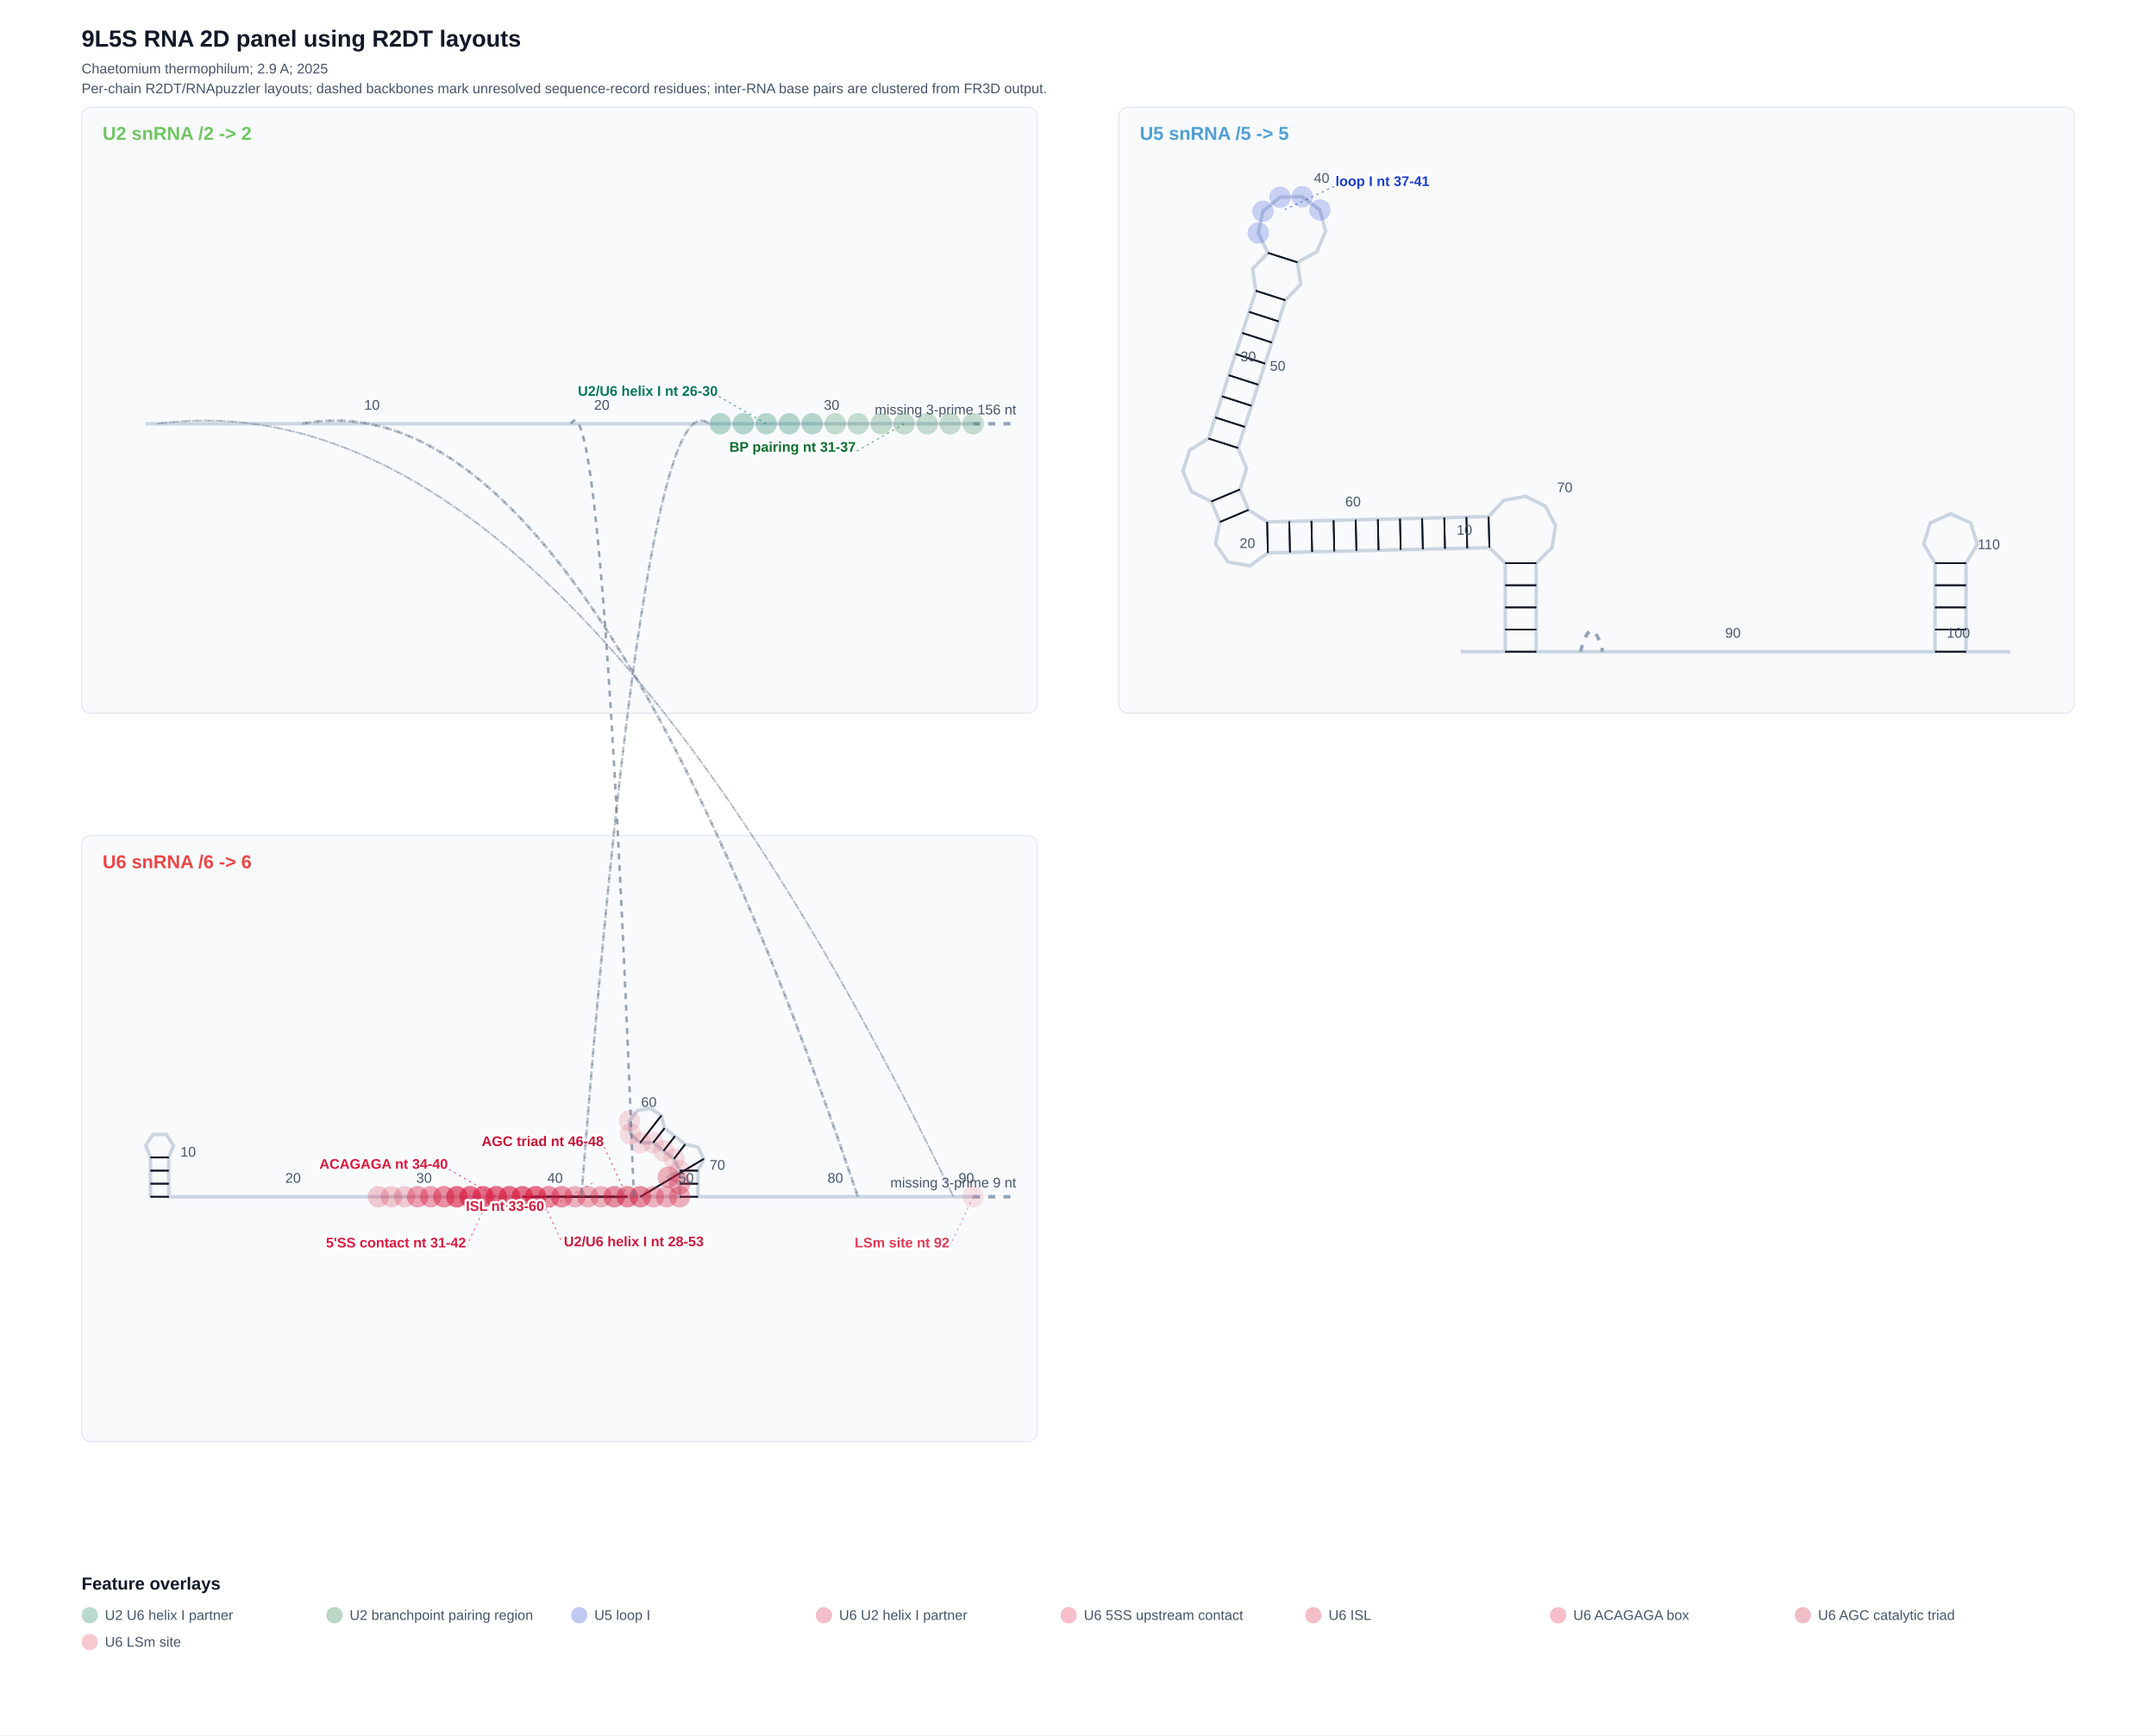
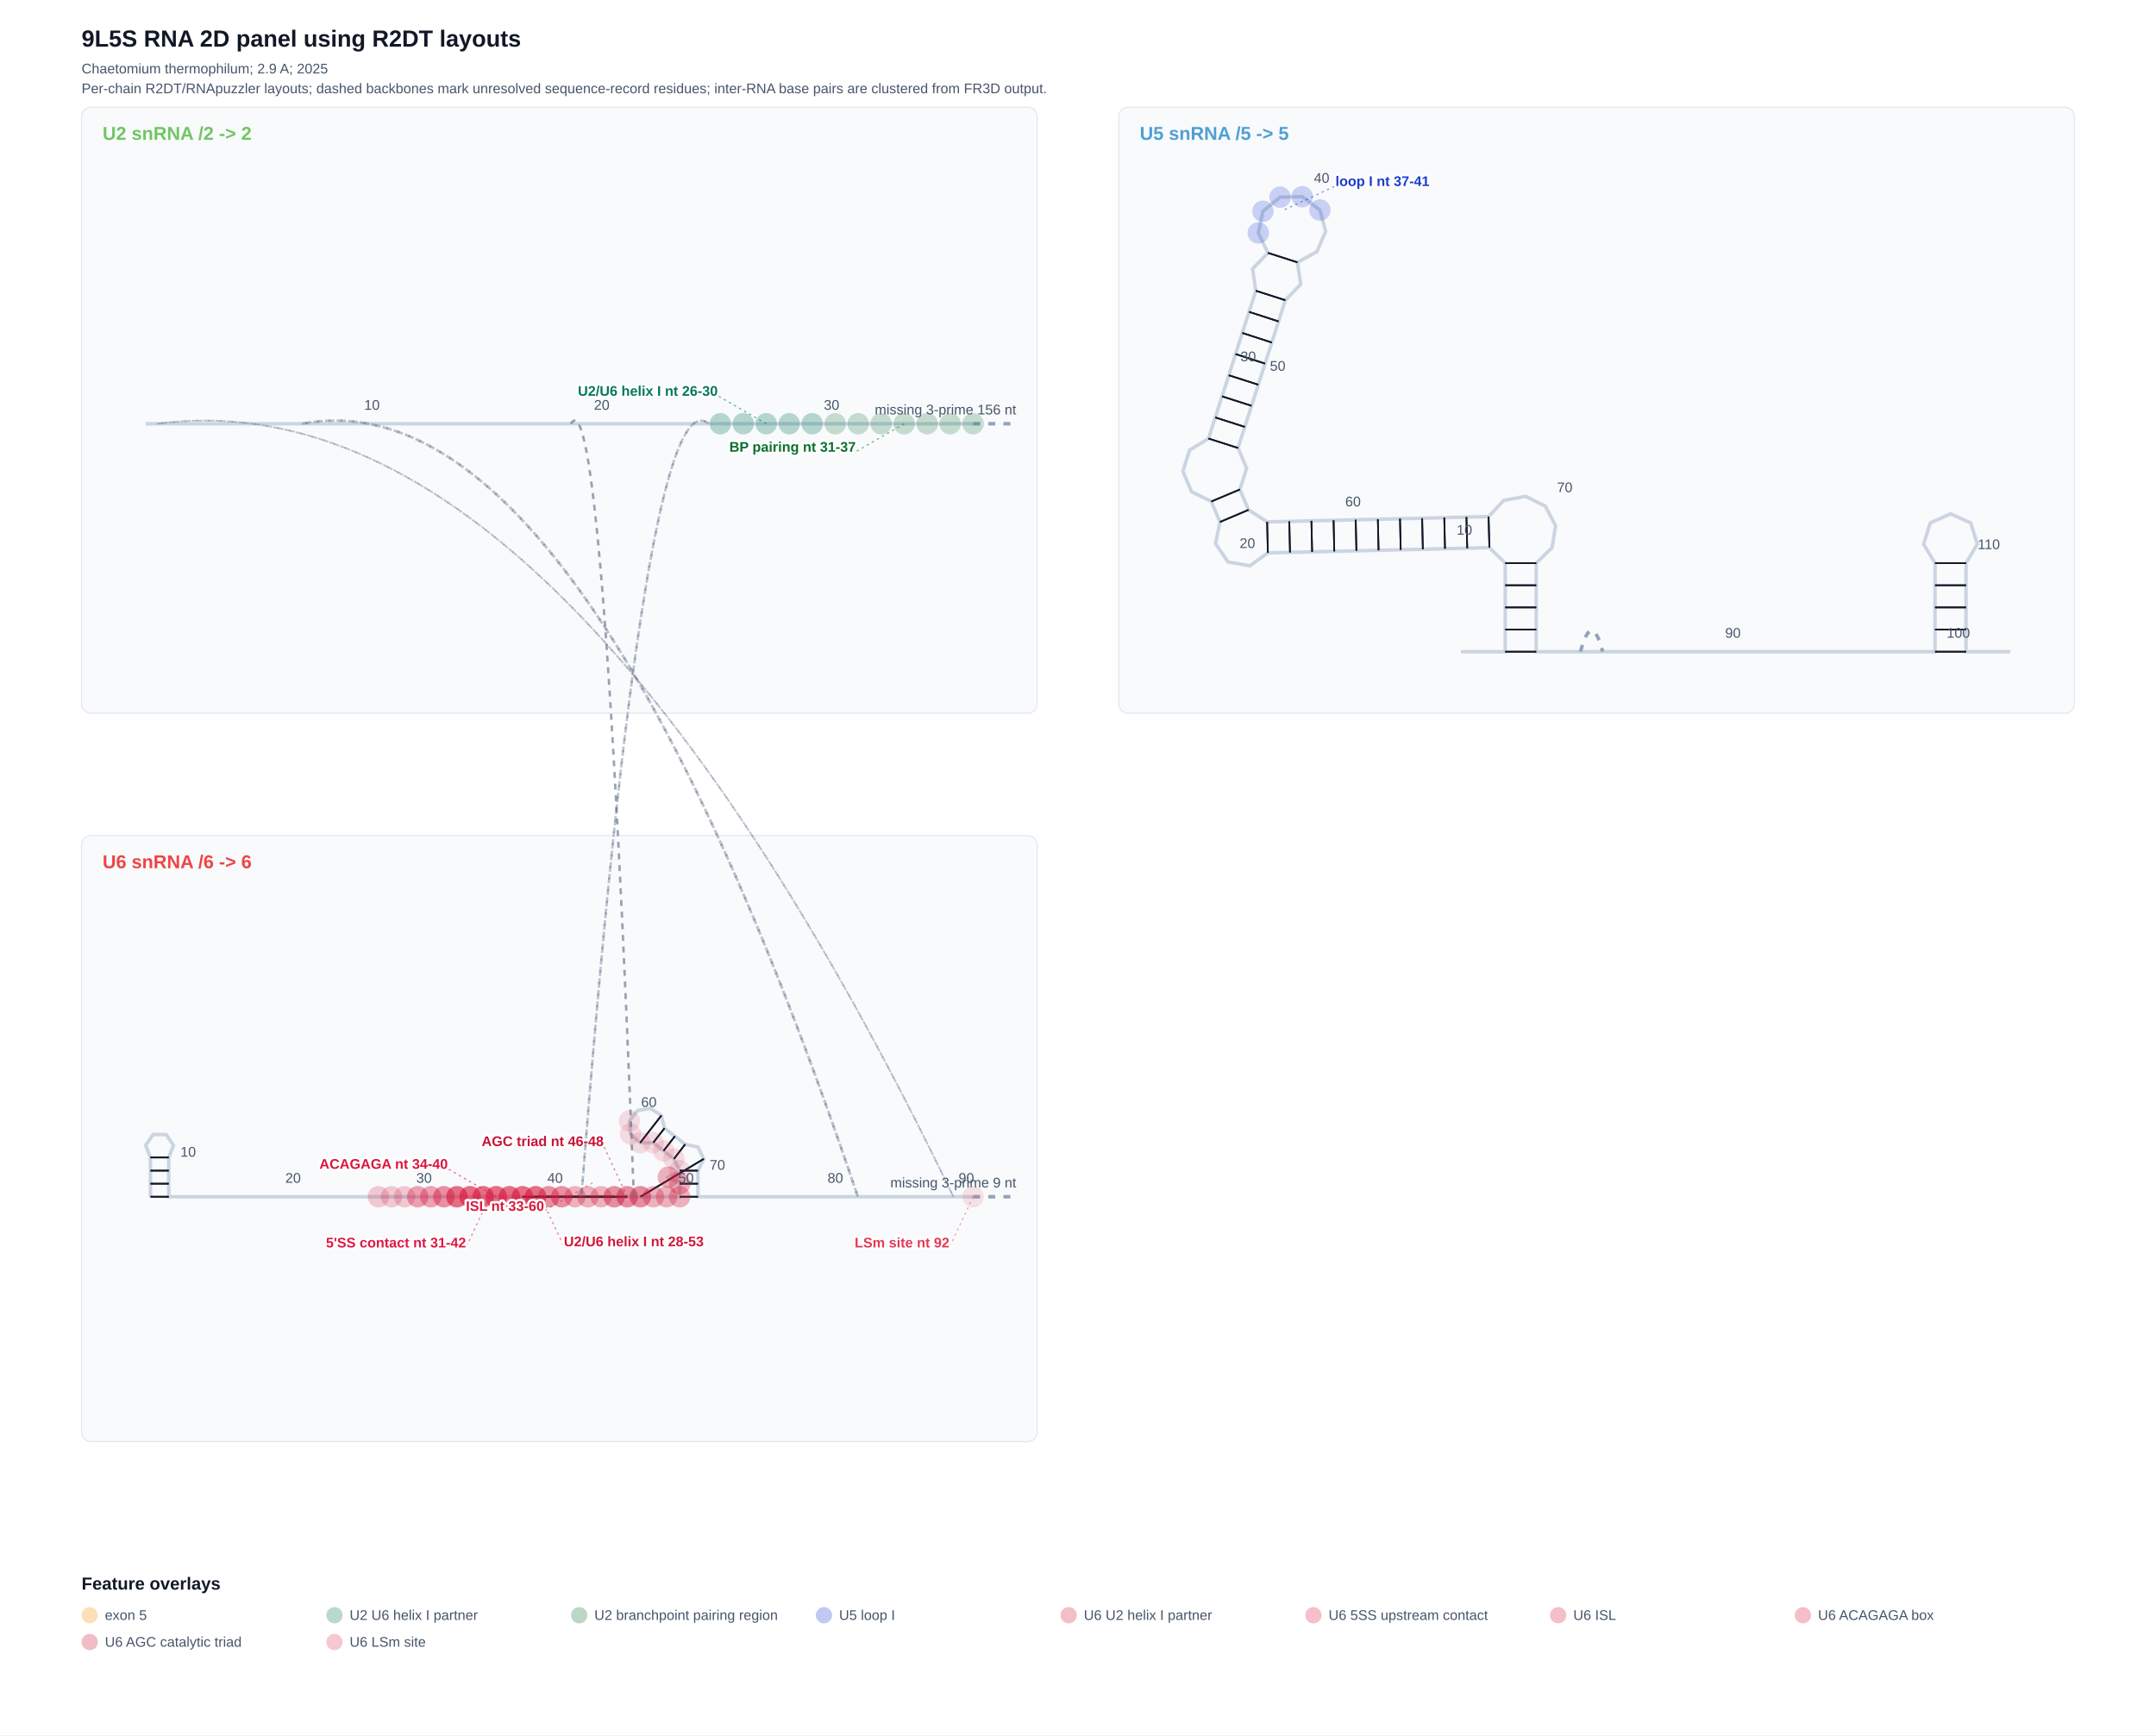
<svg xmlns="http://www.w3.org/2000/svg" width="1850" height="1489" viewBox="0 0 1850 1489">
  <style>
text{font-family:Arial,Helvetica,sans-serif} .base{font-size:12px;font-weight:700;text-anchor:middle;dominant-baseline:middle}
.label{font-size:20px;font-weight:700;fill:#111827}.small{font-size:12px;fill:#475569}.feature-label{font-size:12px;font-weight:700;paint-order:stroke;stroke:#fff;stroke-width:4px;stroke-linejoin:round}.feature-callout{stroke-width:1;stroke-dasharray:2 3;fill:none}.bp{stroke:#111827;stroke-width:1.4}.backbone{stroke:#cbd5e1;stroke-width:3;fill:none}.missing{stroke:#94a3b8;stroke-width:3;stroke-dasharray:6 7;fill:none}.inter{stroke:#64748b;stroke-dasharray:5 5;fill:none;opacity:.42}
</style>
  <rect width="100%" height="100%" fill="#ffffff" />
  <text x="70" y="40" class="label">9L5S RNA 2D panel using R2DT layouts</text>
  <text x="70" y="63" class="small">Chaetomium thermophilum; 2.9 A; 2025</text>
  <text x="70" y="80" class="small">Per-chain R2DT/RNApuzzler layouts; dashed backbones mark unresolved sequence-record residues; inter-RNA base pairs are clustered from FR3D output.</text>
  <rect x="70.0" y="92.0" width="820.0" height="520.0" rx="8" fill="#f8fafc" stroke="#e2e8f0" />
  <text x="88.0" y="120.0" class="label" style="font-size:16px;fill:#71C562">U2 snRNA /2 -&gt; 2</text>
  <polyline points="125.0,363.6 144.7,363.6 164.4,363.6 184.2,363.6 203.9,363.6 223.6,363.6 243.3,363.6 263.1,363.6 282.8,363.6 302.5,363.6 322.2,363.6 341.9,363.6 361.7,363.6 381.4,363.6 401.1,363.6 420.8,363.6 440.6,363.6 460.3,363.6 480.0,363.6 499.7,363.6 519.4,363.6 539.2,363.6 558.9,363.6 578.6,363.6 598.3,363.6 618.1,363.6 637.8,363.6 657.5,363.6 677.2,363.6 696.9,363.6 716.7,363.6 736.4,363.6 756.1,363.6 775.8,363.6 795.6,363.6 815.3,363.6 835.0,363.6" class="backbone" />
  <path d="M835.0,363.6 L872.0,363.6" class="missing" />
  <text x="872.0" y="355.6" text-anchor="end" class="small" fill="#64748b">missing 3-prime 156 nt</text>
  <circle cx="618.1" cy="363.6" r="9.2" fill="#047857" opacity="0.28" />
  <circle cx="637.8" cy="363.6" r="9.2" fill="#047857" opacity="0.28" />
  <circle cx="657.5" cy="363.6" r="9.2" fill="#047857" opacity="0.28" />
  <circle cx="677.2" cy="363.6" r="9.2" fill="#047857" opacity="0.28" />
  <circle cx="696.9" cy="363.6" r="9.2" fill="#047857" opacity="0.28" />
  <circle cx="716.7" cy="363.6" r="9.2" fill="#0b6e2d" opacity="0.22" />
  <circle cx="736.4" cy="363.6" r="9.2" fill="#0b6e2d" opacity="0.22" />
  <circle cx="756.1" cy="363.6" r="9.2" fill="#0b6e2d" opacity="0.22" />
  <circle cx="775.8" cy="363.6" r="9.2" fill="#0b6e2d" opacity="0.22" />
  <circle cx="795.6" cy="363.6" r="9.2" fill="#0b6e2d" opacity="0.22" />
  <circle cx="815.3" cy="363.6" r="9.2" fill="#0b6e2d" opacity="0.22" />
  <circle cx="835.0" cy="363.6" r="9.2" fill="#0b6e2d" opacity="0.22" />
  <text x="125.0" y="363.6" class="base" fill="#71C562" />
  <text x="144.7" y="363.6" class="base" fill="#71C562" />
  <text x="164.4" y="363.6" class="base" fill="#71C562" />
  <text x="184.2" y="363.6" class="base" fill="#71C562" />
  <text x="203.9" y="363.6" class="base" fill="#71C562" />
  <text x="223.6" y="363.6" class="base" fill="#71C562" />
  <text x="243.3" y="363.6" class="base" fill="#71C562" />
  <text x="263.1" y="363.6" class="base" fill="#71C562" />
  <text x="282.8" y="363.6" class="base" fill="#71C562" />
  <text x="302.5" y="363.6" class="base" fill="#71C562" />
  <text x="312.5" y="351.6" class="small" fill="#94a3b8">10</text>
  <text x="322.2" y="363.6" class="base" fill="#71C562" />
  <text x="341.9" y="363.6" class="base" fill="#71C562" />
  <text x="361.7" y="363.6" class="base" fill="#71C562" />
  <text x="381.4" y="363.6" class="base" fill="#71C562" />
  <text x="401.1" y="363.6" class="base" fill="#71C562" />
  <text x="420.8" y="363.6" class="base" fill="#71C562" />
  <text x="440.6" y="363.6" class="base" fill="#71C562" />
  <text x="460.3" y="363.6" class="base" fill="#71C562" />
  <text x="480.0" y="363.6" class="base" fill="#71C562" />
  <text x="499.7" y="363.6" class="base" fill="#71C562" />
  <text x="509.7" y="351.6" class="small" fill="#94a3b8">20</text>
  <text x="519.4" y="363.6" class="base" fill="#71C562" />
  <text x="539.2" y="363.6" class="base" fill="#71C562" />
  <text x="558.9" y="363.6" class="base" fill="#71C562" />
  <text x="578.6" y="363.6" class="base" fill="#71C562" />
  <text x="598.3" y="363.6" class="base" fill="#71C562" />
  <text x="618.1" y="363.6" class="base" fill="#71C562" />
  <text x="637.8" y="363.6" class="base" fill="#71C562" />
  <text x="657.5" y="363.6" class="base" fill="#71C562" />
  <text x="677.2" y="363.6" class="base" fill="#71C562" />
  <text x="696.9" y="363.6" class="base" fill="#71C562" />
  <text x="706.9" y="351.6" class="small" fill="#94a3b8">30</text>
  <text x="716.7" y="363.6" class="base" fill="#71C562" />
  <text x="736.4" y="363.6" class="base" fill="#71C562" />
  <text x="756.1" y="363.6" class="base" fill="#71C562" />
  <text x="775.8" y="363.6" class="base" fill="#71C562" />
  <text x="795.6" y="363.6" class="base" fill="#71C562" />
  <text x="815.3" y="363.6" class="base" fill="#71C562" />
  <text x="835.0" y="363.6" class="base" fill="#71C562" />
  <path d="M657.5,363.6 L615.9,339.6" class="feature-callout" stroke="#047857" opacity="0.60" />
  <text x="615.9" y="339.6" class="feature-label" text-anchor="end" fill="#047857">U2/U6 helix I nt 26-30</text>
  <path d="M775.8,363.6 L734.3,387.6" class="feature-callout" stroke="#0b6e2d" opacity="0.54" />
  <text x="734.3" y="387.6" class="feature-label" text-anchor="end" fill="#0b6e2d">BP pairing nt 31-37</text>
  <rect x="960.0" y="92.0" width="820.0" height="520.0" rx="8" fill="#f8fafc" stroke="#e2e8f0" />
  <text x="978.0" y="120.0" class="label" style="font-size:16px;fill:#4F9FD3">U5 snRNA /5 -&gt; 5</text>
  <polyline points="1253.5,559.2 1272.6,559.2 1291.6,559.2 1291.6,540.2 1291.6,521.2 1291.6,502.2 1291.6,483.2 1278.0,469.9 1259.0,470.4 1239.9,470.8 1220.9,471.3 1201.9,471.7 1182.9,472.2 1163.9,472.6 1144.9,473.1 1125.9,473.5 1106.9,474.0 1087.9,474.4 1072.5,485.5 1053.7,482.2 1043.0,466.5 1046.8,447.9 1039.4,430.3 1022.4,421.9 1015.0,404.3 1020.8,386.2 1037.0,376.3 1042.8,358.2 1048.6,340.1 1054.4,322.0 1060.2,303.8 1066.0,285.7 1071.8,267.6 1077.6,249.5 1074.8,230.7 1088.0,217.0 1079.7,199.9 1083.7,181.3 1098.4,169.2 1117.4,168.8 1132.6,180.2 1137.5,198.5 1130.0,216.0 1113.3,225.1 1116.1,243.9 1102.9,257.6 1097.1,275.8 1091.3,293.9 1085.5,312.0 1079.7,330.1 1073.9,348.2 1068.1,366.3 1062.3,384.4 1069.7,401.9 1063.9,420.0 1071.3,437.5 1087.3,447.8 1106.3,447.4 1125.3,446.9 1144.3,446.5 1163.3,446.0 1182.3,445.6 1201.3,445.1 1220.3,444.7 1239.3,444.2 1258.3,443.7 1277.3,443.3 1290.3,429.4 1309.0,425.9 1326.0,434.3 1334.8,451.1 1331.8,469.9 1318.2,483.2 1318.2,502.2 1318.2,521.2 1318.2,540.2 1318.2,559.2 1337.2,559.2 1356.2,559.2 1375.2,559.2 1394.2,559.2 1413.2,559.2 1432.2,559.2 1451.2,559.2 1470.3,559.2 1489.3,559.2 1508.3,559.2 1527.3,559.2 1546.3,559.2 1565.3,559.2 1584.3,559.2 1603.3,559.2 1622.3,559.2 1641.4,559.2 1660.4,559.2 1660.4,540.2 1660.4,521.2 1660.4,502.2 1660.4,483.2 1650.6,466.9 1656.3,448.7 1673.7,440.9 1691.0,448.7 1696.7,466.9 1687.0,483.2 1687.0,502.2 1687.0,521.2 1687.0,540.2 1687.0,559.2 1706.0,559.2 1725.0,559.2" class="backbone" />
  <path d="M1356.2,559.2 Q1365.7,523.2 1375.2,559.2" class="missing" />
  <line x1="1291.6" y1="559.2" x2="1318.2" y2="559.2" class="bp" />
  <line x1="1291.6" y1="540.2" x2="1318.2" y2="540.2" class="bp" />
  <line x1="1291.6" y1="521.2" x2="1318.2" y2="521.2" class="bp" />
  <line x1="1291.6" y1="502.2" x2="1318.2" y2="502.2" class="bp" />
  <line x1="1291.6" y1="483.2" x2="1318.2" y2="483.2" class="bp" />
  <line x1="1278.0" y1="469.9" x2="1277.3" y2="443.3" class="bp" />
  <line x1="1259.0" y1="470.4" x2="1258.3" y2="443.7" class="bp" />
  <line x1="1239.9" y1="470.8" x2="1239.3" y2="444.2" class="bp" />
  <line x1="1220.9" y1="471.3" x2="1220.3" y2="444.7" class="bp" />
  <line x1="1201.9" y1="471.7" x2="1201.3" y2="445.1" class="bp" />
  <line x1="1182.9" y1="472.2" x2="1182.3" y2="445.6" class="bp" />
  <line x1="1163.9" y1="472.6" x2="1163.3" y2="446.0" class="bp" />
  <line x1="1144.9" y1="473.1" x2="1144.3" y2="446.5" class="bp" />
  <line x1="1125.9" y1="473.5" x2="1125.3" y2="446.9" class="bp" />
  <line x1="1106.9" y1="474.0" x2="1106.3" y2="447.4" class="bp" />
  <line x1="1087.9" y1="474.4" x2="1087.3" y2="447.8" class="bp" />
  <line x1="1046.8" y1="447.9" x2="1071.3" y2="437.5" class="bp" />
  <line x1="1039.4" y1="430.3" x2="1063.9" y2="420.0" class="bp" />
  <line x1="1037.0" y1="376.3" x2="1062.3" y2="384.4" class="bp" />
  <line x1="1042.8" y1="358.2" x2="1068.1" y2="366.3" class="bp" />
  <line x1="1048.6" y1="340.1" x2="1073.9" y2="348.2" class="bp" />
  <line x1="1054.4" y1="322.0" x2="1079.7" y2="330.1" class="bp" />
  <line x1="1060.2" y1="303.8" x2="1085.5" y2="312.0" class="bp" />
  <line x1="1066.0" y1="285.7" x2="1091.3" y2="293.9" class="bp" />
  <line x1="1071.8" y1="267.6" x2="1097.1" y2="275.8" class="bp" />
  <line x1="1077.6" y1="249.5" x2="1102.9" y2="257.6" class="bp" />
  <line x1="1088.0" y1="217.0" x2="1113.3" y2="225.1" class="bp" />
  <line x1="1113.3" y1="225.1" x2="1088.0" y2="217.0" class="bp" />
  <line x1="1102.9" y1="257.6" x2="1077.6" y2="249.5" class="bp" />
  <line x1="1097.1" y1="275.8" x2="1071.8" y2="267.6" class="bp" />
  <line x1="1091.3" y1="293.9" x2="1066.0" y2="285.7" class="bp" />
  <line x1="1085.5" y1="312.0" x2="1060.2" y2="303.8" class="bp" />
  <line x1="1079.7" y1="330.1" x2="1054.4" y2="322.0" class="bp" />
  <line x1="1073.9" y1="348.2" x2="1048.6" y2="340.1" class="bp" />
  <line x1="1068.1" y1="366.3" x2="1042.8" y2="358.2" class="bp" />
  <line x1="1062.3" y1="384.4" x2="1037.0" y2="376.3" class="bp" />
  <line x1="1063.9" y1="420.0" x2="1039.4" y2="430.3" class="bp" />
  <line x1="1071.3" y1="437.5" x2="1046.8" y2="447.9" class="bp" />
  <line x1="1087.3" y1="447.8" x2="1087.9" y2="474.4" class="bp" />
  <line x1="1106.3" y1="447.4" x2="1106.9" y2="474.0" class="bp" />
  <line x1="1125.3" y1="446.9" x2="1125.9" y2="473.5" class="bp" />
  <line x1="1144.3" y1="446.5" x2="1144.9" y2="473.1" class="bp" />
  <line x1="1163.3" y1="446.0" x2="1163.9" y2="472.6" class="bp" />
  <line x1="1182.3" y1="445.6" x2="1182.9" y2="472.2" class="bp" />
  <line x1="1201.3" y1="445.1" x2="1201.9" y2="471.7" class="bp" />
  <line x1="1220.3" y1="444.7" x2="1220.9" y2="471.3" class="bp" />
  <line x1="1239.3" y1="444.2" x2="1239.9" y2="470.8" class="bp" />
  <line x1="1258.3" y1="443.7" x2="1259.0" y2="470.4" class="bp" />
  <line x1="1277.3" y1="443.3" x2="1278.0" y2="469.9" class="bp" />
  <line x1="1318.2" y1="483.2" x2="1291.6" y2="483.2" class="bp" />
  <line x1="1318.2" y1="502.2" x2="1291.6" y2="502.2" class="bp" />
  <line x1="1318.2" y1="521.2" x2="1291.6" y2="521.2" class="bp" />
  <line x1="1318.2" y1="540.2" x2="1291.6" y2="540.2" class="bp" />
  <line x1="1318.2" y1="559.2" x2="1291.6" y2="559.2" class="bp" />
  <line x1="1660.4" y1="559.2" x2="1687.0" y2="559.2" class="bp" />
  <line x1="1660.4" y1="540.2" x2="1687.0" y2="540.2" class="bp" />
  <line x1="1660.4" y1="521.2" x2="1687.0" y2="521.2" class="bp" />
  <line x1="1660.4" y1="502.2" x2="1687.0" y2="502.2" class="bp" />
  <line x1="1660.4" y1="483.2" x2="1687.0" y2="483.2" class="bp" />
  <line x1="1687.0" y1="483.2" x2="1660.4" y2="483.2" class="bp" />
  <line x1="1687.0" y1="502.2" x2="1660.4" y2="502.2" class="bp" />
  <line x1="1687.0" y1="521.2" x2="1660.4" y2="521.2" class="bp" />
  <line x1="1687.0" y1="540.2" x2="1660.4" y2="540.2" class="bp" />
  <line x1="1687.0" y1="559.2" x2="1660.4" y2="559.2" class="bp" />
  <circle cx="1079.7" cy="199.9" r="9.2" fill="#1b3cd0" opacity="0.22" />
  <circle cx="1083.7" cy="181.3" r="9.2" fill="#1b3cd0" opacity="0.22" />
  <circle cx="1098.4" cy="169.2" r="9.2" fill="#1b3cd0" opacity="0.22" />
  <circle cx="1117.4" cy="168.8" r="9.2" fill="#1b3cd0" opacity="0.22" />
  <circle cx="1132.6" cy="180.2" r="9.2" fill="#1b3cd0" opacity="0.22" />
  <text x="1253.5" y="559.2" class="base" fill="#4F9FD3" />
  <text x="1272.6" y="559.2" class="base" fill="#4F9FD3" />
  <text x="1291.6" y="559.2" class="base" fill="#4F9FD3" />
  <text x="1291.6" y="540.2" class="base" fill="#4F9FD3" />
  <text x="1291.6" y="521.2" class="base" fill="#4F9FD3" />
  <text x="1291.6" y="502.2" class="base" fill="#4F9FD3" />
  <text x="1291.6" y="483.2" class="base" fill="#4F9FD3" />
  <text x="1278.0" y="469.9" class="base" fill="#4F9FD3" />
  <text x="1259.0" y="470.4" class="base" fill="#4F9FD3" />
  <text x="1239.9" y="470.8" class="base" fill="#4F9FD3" />
  <text x="1249.9" y="458.8" class="small" fill="#94a3b8">10</text>
  <text x="1220.9" y="471.3" class="base" fill="#4F9FD3" />
  <text x="1201.9" y="471.7" class="base" fill="#4F9FD3" />
  <text x="1182.9" y="472.2" class="base" fill="#4F9FD3" />
  <text x="1163.9" y="472.6" class="base" fill="#4F9FD3" />
  <text x="1144.9" y="473.1" class="base" fill="#4F9FD3" />
  <text x="1125.9" y="473.5" class="base" fill="#4F9FD3" />
  <text x="1106.9" y="474.0" class="base" fill="#4F9FD3" />
  <text x="1087.9" y="474.4" class="base" fill="#4F9FD3" />
  <text x="1072.5" y="485.5" class="base" fill="#4F9FD3" />
  <text x="1053.7" y="482.2" class="base" fill="#4F9FD3" />
  <text x="1063.7" y="470.2" class="small" fill="#94a3b8">20</text>
  <text x="1043.0" y="466.5" class="base" fill="#4F9FD3" />
  <text x="1046.8" y="447.9" class="base" fill="#4F9FD3" />
  <text x="1039.4" y="430.3" class="base" fill="#4F9FD3" />
  <text x="1022.4" y="421.9" class="base" fill="#4F9FD3" />
  <text x="1015.0" y="404.3" class="base" fill="#4F9FD3" />
  <text x="1020.8" y="386.2" class="base" fill="#4F9FD3" />
  <text x="1037.0" y="376.3" class="base" fill="#4F9FD3" />
  <text x="1042.8" y="358.2" class="base" fill="#4F9FD3" />
  <text x="1048.6" y="340.1" class="base" fill="#4F9FD3" />
  <text x="1054.4" y="322.0" class="base" fill="#4F9FD3" />
  <text x="1064.4" y="310.0" class="small" fill="#94a3b8">30</text>
  <text x="1060.2" y="303.8" class="base" fill="#4F9FD3" />
  <text x="1066.0" y="285.7" class="base" fill="#4F9FD3" />
  <text x="1071.8" y="267.6" class="base" fill="#4F9FD3" />
  <text x="1077.6" y="249.5" class="base" fill="#4F9FD3" />
  <text x="1074.8" y="230.7" class="base" fill="#4F9FD3" />
  <text x="1088.0" y="217.0" class="base" fill="#4F9FD3" />
  <text x="1079.7" y="199.9" class="base" fill="#4F9FD3" />
  <text x="1083.7" y="181.3" class="base" fill="#4F9FD3" />
  <text x="1098.4" y="169.2" class="base" fill="#4F9FD3" />
  <text x="1117.4" y="168.8" class="base" fill="#4F9FD3" />
  <text x="1127.4" y="156.8" class="small" fill="#94a3b8">40</text>
  <text x="1132.6" y="180.2" class="base" fill="#4F9FD3" />
  <text x="1137.5" y="198.5" class="base" fill="#4F9FD3" />
  <text x="1130.0" y="216.0" class="base" fill="#4F9FD3" />
  <text x="1113.3" y="225.1" class="base" fill="#4F9FD3" />
  <text x="1116.1" y="243.9" class="base" fill="#4F9FD3" />
  <text x="1102.9" y="257.6" class="base" fill="#4F9FD3" />
  <text x="1097.1" y="275.8" class="base" fill="#4F9FD3" />
  <text x="1091.3" y="293.9" class="base" fill="#4F9FD3" />
  <text x="1085.5" y="312.0" class="base" fill="#4F9FD3" />
  <text x="1079.7" y="330.1" class="base" fill="#4F9FD3" />
  <text x="1089.7" y="318.1" class="small" fill="#94a3b8">50</text>
  <text x="1073.9" y="348.2" class="base" fill="#4F9FD3" />
  <text x="1068.1" y="366.3" class="base" fill="#4F9FD3" />
  <text x="1062.3" y="384.4" class="base" fill="#4F9FD3" />
  <text x="1069.7" y="401.9" class="base" fill="#4F9FD3" />
  <text x="1063.9" y="420.0" class="base" fill="#4F9FD3" />
  <text x="1071.3" y="437.5" class="base" fill="#4F9FD3" />
  <text x="1087.3" y="447.8" class="base" fill="#4F9FD3" />
  <text x="1106.3" y="447.4" class="base" fill="#4F9FD3" />
  <text x="1125.3" y="446.9" class="base" fill="#4F9FD3" />
  <text x="1144.3" y="446.5" class="base" fill="#4F9FD3" />
  <text x="1154.3" y="434.5" class="small" fill="#94a3b8">60</text>
  <text x="1163.3" y="446.0" class="base" fill="#4F9FD3" />
  <text x="1182.3" y="445.6" class="base" fill="#4F9FD3" />
  <text x="1201.3" y="445.1" class="base" fill="#4F9FD3" />
  <text x="1220.3" y="444.7" class="base" fill="#4F9FD3" />
  <text x="1239.3" y="444.2" class="base" fill="#4F9FD3" />
  <text x="1258.3" y="443.7" class="base" fill="#4F9FD3" />
  <text x="1277.3" y="443.3" class="base" fill="#4F9FD3" />
  <text x="1290.3" y="429.4" class="base" fill="#4F9FD3" />
  <text x="1309.0" y="425.9" class="base" fill="#4F9FD3" />
  <text x="1326.0" y="434.3" class="base" fill="#4F9FD3" />
  <text x="1336.0" y="422.3" class="small" fill="#94a3b8">70</text>
  <text x="1334.8" y="451.1" class="base" fill="#4F9FD3" />
  <text x="1331.8" y="469.9" class="base" fill="#4F9FD3" />
  <text x="1318.2" y="483.2" class="base" fill="#4F9FD3" />
  <text x="1318.2" y="502.2" class="base" fill="#4F9FD3" />
  <text x="1318.2" y="521.2" class="base" fill="#4F9FD3" />
  <text x="1318.2" y="540.2" class="base" fill="#4F9FD3" />
  <text x="1318.2" y="559.2" class="base" fill="#4F9FD3" />
  <text x="1337.2" y="559.2" class="base" fill="#4F9FD3" />
  <text x="1356.2" y="559.2" class="base" fill="#4F9FD3" />
  <text x="1375.2" y="559.2" class="base" fill="#4F9FD3" />
  <text x="1394.2" y="559.2" class="base" fill="#4F9FD3" />
  <text x="1413.2" y="559.2" class="base" fill="#4F9FD3" />
  <text x="1432.2" y="559.2" class="base" fill="#4F9FD3" />
  <text x="1451.2" y="559.2" class="base" fill="#4F9FD3" />
  <text x="1470.3" y="559.2" class="base" fill="#4F9FD3" />
  <text x="1480.3" y="547.2" class="small" fill="#94a3b8">90</text>
  <text x="1489.3" y="559.2" class="base" fill="#4F9FD3" />
  <text x="1508.3" y="559.2" class="base" fill="#4F9FD3" />
  <text x="1527.3" y="559.2" class="base" fill="#4F9FD3" />
  <text x="1546.3" y="559.2" class="base" fill="#4F9FD3" />
  <text x="1565.3" y="559.2" class="base" fill="#4F9FD3" />
  <text x="1584.3" y="559.2" class="base" fill="#4F9FD3" />
  <text x="1603.3" y="559.2" class="base" fill="#4F9FD3" />
  <text x="1622.3" y="559.2" class="base" fill="#4F9FD3" />
  <text x="1641.4" y="559.2" class="base" fill="#4F9FD3" />
  <text x="1660.4" y="559.2" class="base" fill="#4F9FD3" />
  <text x="1670.4" y="547.2" class="small" fill="#94a3b8">100</text>
  <text x="1660.4" y="540.2" class="base" fill="#4F9FD3" />
  <text x="1660.4" y="521.2" class="base" fill="#4F9FD3" />
  <text x="1660.4" y="502.2" class="base" fill="#4F9FD3" />
  <text x="1660.4" y="483.2" class="base" fill="#4F9FD3" />
  <text x="1650.6" y="466.9" class="base" fill="#4F9FD3" />
  <text x="1656.3" y="448.7" class="base" fill="#4F9FD3" />
  <text x="1673.7" y="440.9" class="base" fill="#4F9FD3" />
  <text x="1691.0" y="448.7" class="base" fill="#4F9FD3" />
  <text x="1696.7" y="466.9" class="base" fill="#4F9FD3" />
  <text x="1687.0" y="483.2" class="base" fill="#4F9FD3" />
  <text x="1697.0" y="471.2" class="small" fill="#94a3b8">110</text>
  <text x="1687.0" y="502.2" class="base" fill="#4F9FD3" />
  <text x="1687.0" y="521.2" class="base" fill="#4F9FD3" />
  <text x="1687.0" y="540.2" class="base" fill="#4F9FD3" />
  <text x="1687.0" y="559.2" class="base" fill="#4F9FD3" />
  <text x="1706.0" y="559.2" class="base" fill="#4F9FD3" />
  <text x="1725.0" y="559.2" class="base" fill="#4F9FD3" />
  <path d="M1102.4,179.9 L1145.9,159.6" class="feature-callout" stroke="#1b3cd0" opacity="0.54" />
  <text x="1145.9" y="159.6" class="feature-label" text-anchor="start" fill="#1b3cd0">loop I nt 37-41</text>
  <rect x="70.0" y="717.0" width="820.0" height="520.0" rx="8" fill="#f8fafc" stroke="#e2e8f0" />
  <text x="88.0" y="745.0" class="label" style="font-size:16px;fill:#EF4444">U6 snRNA /6 -&gt; 6</text>
  <polyline points="129.1,1026.9 129.1,1015.7 129.1,1004.5 129.1,993.2 125.0,982.8 131.3,973.5 142.6,973.5 148.9,982.8 144.8,993.2 144.8,1004.5 144.8,1015.7 144.8,1026.9 156.1,1026.9 167.3,1026.9 178.5,1026.9 189.8,1026.9 201.0,1026.9 212.3,1026.9 223.5,1026.9 234.8,1026.9 246.0,1026.9 257.2,1026.9 268.5,1026.9 279.7,1026.9 291.0,1026.9 302.2,1026.9 313.4,1026.9 324.7,1026.9 335.9,1026.9 347.2,1026.9 358.4,1026.9 369.6,1026.9 380.9,1026.9 392.1,1026.9 403.4,1026.9 414.6,1026.9 425.8,1026.9 437.1,1026.9 448.3,1026.9 459.6,1026.9 470.8,1026.9 482.0,1026.9 493.3,1026.9 504.5,1026.9 515.8,1026.9 527.0,1026.9 538.2,1026.9 549.5,1026.9 560.7,1026.9 572.0,1026.9 583.2,1026.9 583.2,1015.7 573.5,1010.1 583.2,1004.5 578.3,994.4 569.4,987.5 560.5,980.5 549.3,980.6 541.0,973.0 540.1,961.8 547.0,952.9 558.1,951.1 567.5,957.2 570.2,968.1 579.1,975.0 587.9,981.9 598.9,984.3 603.9,994.4 598.9,1004.5 598.9,1015.7 598.9,1026.9 610.2,1026.9 621.4,1026.9 632.7,1026.9 643.9,1026.9 655.2,1026.9 666.4,1026.9 677.6,1026.9 688.9,1026.9 700.1,1026.9 711.4,1026.9 722.6,1026.9 733.8,1026.9 745.1,1026.9 756.3,1026.9 767.6,1026.9 778.8,1026.9 790.0,1026.9 801.3,1026.9 812.5,1026.9 823.8,1026.9 835.0,1026.9" class="backbone" />
  <path d="M835.0,1026.9 L872.0,1026.9" class="missing" />
  <text x="872.0" y="1018.9" text-anchor="end" class="small" fill="#64748b">missing 3-prime 9 nt</text>
  <line x1="129.1" y1="1026.9" x2="144.8" y2="1026.9" class="bp" />
  <line x1="129.1" y1="1015.7" x2="144.8" y2="1015.7" class="bp" />
  <line x1="129.1" y1="1004.5" x2="144.8" y2="1004.5" class="bp" />
  <line x1="129.1" y1="993.2" x2="144.8" y2="993.2" class="bp" />
  <line x1="144.8" y1="993.2" x2="129.1" y2="993.2" class="bp" />
  <line x1="144.8" y1="1004.5" x2="129.1" y2="1004.5" class="bp" />
  <line x1="144.8" y1="1015.7" x2="129.1" y2="1015.7" class="bp" />
  <line x1="144.8" y1="1026.9" x2="129.1" y2="1026.9" class="bp" />
  <line x1="448.3" y1="1026.9" x2="538.2" y2="1026.9" class="bp" />
  <line x1="459.6" y1="1026.9" x2="527.0" y2="1026.9" class="bp" />
  <line x1="527.0" y1="1026.9" x2="459.6" y2="1026.9" class="bp" />
  <line x1="538.2" y1="1026.9" x2="448.3" y2="1026.9" class="bp" />
  <line x1="549.5" y1="1026.9" x2="603.9" y2="994.4" class="bp" />
  <line x1="583.2" y1="1026.9" x2="598.9" y2="1026.9" class="bp" />
  <line x1="583.2" y1="1015.7" x2="598.9" y2="1015.7" class="bp" />
  <line x1="583.2" y1="1004.5" x2="598.9" y2="1004.5" class="bp" />
  <line x1="578.3" y1="994.4" x2="587.9" y2="981.9" class="bp" />
  <line x1="569.4" y1="987.5" x2="579.1" y2="975.0" class="bp" />
  <line x1="560.5" y1="980.5" x2="570.2" y2="968.1" class="bp" />
  <line x1="549.3" y1="980.6" x2="567.5" y2="957.2" class="bp" />
  <line x1="567.5" y1="957.2" x2="549.3" y2="980.6" class="bp" />
  <line x1="570.2" y1="968.1" x2="560.5" y2="980.5" class="bp" />
  <line x1="579.1" y1="975.0" x2="569.4" y2="987.5" class="bp" />
  <line x1="587.9" y1="981.9" x2="578.3" y2="994.4" class="bp" />
  <line x1="603.9" y1="994.4" x2="549.5" y2="1026.9" class="bp" />
  <line x1="598.9" y1="1004.5" x2="583.2" y2="1004.5" class="bp" />
  <line x1="598.9" y1="1015.7" x2="583.2" y2="1015.7" class="bp" />
  <line x1="598.9" y1="1026.9" x2="583.2" y2="1026.9" class="bp" />
  <circle cx="324.7" cy="1026.9" r="9.2" fill="#d0183c" opacity="0.22" />
  <circle cx="335.9" cy="1026.9" r="9.2" fill="#d0183c" opacity="0.22" />
  <circle cx="347.2" cy="1026.9" r="9.2" fill="#d0183c" opacity="0.22" />
  <circle cx="358.4" cy="1026.9" r="9.2" fill="#d0183c" opacity="0.22" />
  <circle cx="369.6" cy="1026.9" r="9.2" fill="#d0183c" opacity="0.22" />
  <circle cx="380.9" cy="1026.9" r="9.2" fill="#d0183c" opacity="0.22" />
  <circle cx="392.1" cy="1026.9" r="9.2" fill="#d0183c" opacity="0.22" />
  <circle cx="403.4" cy="1026.9" r="9.2" fill="#d0183c" opacity="0.22" />
  <circle cx="414.6" cy="1026.9" r="9.2" fill="#d0183c" opacity="0.22" />
  <circle cx="425.8" cy="1026.9" r="9.2" fill="#d0183c" opacity="0.22" />
  <circle cx="437.1" cy="1026.9" r="9.2" fill="#d0183c" opacity="0.22" />
  <circle cx="448.3" cy="1026.9" r="9.2" fill="#d0183c" opacity="0.22" />
  <circle cx="459.6" cy="1026.9" r="9.2" fill="#d0183c" opacity="0.22" />
  <circle cx="470.8" cy="1026.9" r="9.2" fill="#d0183c" opacity="0.22" />
  <circle cx="482.0" cy="1026.9" r="9.2" fill="#d0183c" opacity="0.22" />
  <circle cx="493.3" cy="1026.9" r="9.2" fill="#d0183c" opacity="0.22" />
  <circle cx="504.5" cy="1026.9" r="9.2" fill="#d0183c" opacity="0.22" />
  <circle cx="515.8" cy="1026.9" r="9.2" fill="#d0183c" opacity="0.22" />
  <circle cx="527.0" cy="1026.9" r="9.2" fill="#d0183c" opacity="0.22" />
  <circle cx="538.2" cy="1026.9" r="9.2" fill="#d0183c" opacity="0.22" />
  <circle cx="549.5" cy="1026.9" r="9.2" fill="#d0183c" opacity="0.22" />
  <circle cx="560.7" cy="1026.9" r="9.2" fill="#d0183c" opacity="0.22" />
  <circle cx="572.0" cy="1026.9" r="9.2" fill="#d0183c" opacity="0.22" />
  <circle cx="583.2" cy="1026.9" r="9.2" fill="#d0183c" opacity="0.22" />
  <circle cx="583.2" cy="1015.7" r="9.2" fill="#d0183c" opacity="0.22" />
  <circle cx="573.5" cy="1010.1" r="9.2" fill="#d0183c" opacity="0.22" />
  <circle cx="358.4" cy="1026.9" r="9.2" fill="#e01842" opacity="0.22" />
  <circle cx="369.6" cy="1026.9" r="9.2" fill="#e01842" opacity="0.22" />
  <circle cx="380.9" cy="1026.9" r="9.2" fill="#e01842" opacity="0.22" />
  <circle cx="392.1" cy="1026.9" r="9.2" fill="#e01842" opacity="0.22" />
  <circle cx="403.4" cy="1026.9" r="9.2" fill="#e01842" opacity="0.22" />
  <circle cx="414.6" cy="1026.9" r="9.2" fill="#e01842" opacity="0.22" />
  <circle cx="425.8" cy="1026.9" r="9.2" fill="#e01842" opacity="0.22" />
  <circle cx="437.1" cy="1026.9" r="9.2" fill="#e01842" opacity="0.22" />
  <circle cx="448.3" cy="1026.9" r="9.2" fill="#e01842" opacity="0.22" />
  <circle cx="459.6" cy="1026.9" r="9.2" fill="#e01842" opacity="0.22" />
  <circle cx="470.8" cy="1026.9" r="9.2" fill="#e01842" opacity="0.22" />
  <circle cx="482.0" cy="1026.9" r="9.2" fill="#e01842" opacity="0.22" />
  <circle cx="380.9" cy="1026.9" r="9.2" fill="#d61a3d" opacity="0.14" />
  <circle cx="392.1" cy="1026.9" r="9.2" fill="#d61a3d" opacity="0.14" />
  <circle cx="403.4" cy="1026.9" r="9.2" fill="#d61a3d" opacity="0.14" />
  <circle cx="414.6" cy="1026.9" r="9.2" fill="#d61a3d" opacity="0.14" />
  <circle cx="425.8" cy="1026.9" r="9.2" fill="#d61a3d" opacity="0.14" />
  <circle cx="437.1" cy="1026.9" r="9.2" fill="#d61a3d" opacity="0.14" />
  <circle cx="448.3" cy="1026.9" r="9.2" fill="#d61a3d" opacity="0.14" />
  <circle cx="459.6" cy="1026.9" r="9.2" fill="#d61a3d" opacity="0.14" />
  <circle cx="470.8" cy="1026.9" r="9.2" fill="#d61a3d" opacity="0.14" />
  <circle cx="482.0" cy="1026.9" r="9.2" fill="#d61a3d" opacity="0.14" />
  <circle cx="493.3" cy="1026.9" r="9.2" fill="#d61a3d" opacity="0.14" />
  <circle cx="504.5" cy="1026.9" r="9.2" fill="#d61a3d" opacity="0.14" />
  <circle cx="515.8" cy="1026.9" r="9.2" fill="#d61a3d" opacity="0.14" />
  <circle cx="527.0" cy="1026.9" r="9.2" fill="#d61a3d" opacity="0.14" />
  <circle cx="538.2" cy="1026.9" r="9.2" fill="#d61a3d" opacity="0.14" />
  <circle cx="549.5" cy="1026.9" r="9.2" fill="#d61a3d" opacity="0.14" />
  <circle cx="560.7" cy="1026.9" r="9.2" fill="#d61a3d" opacity="0.14" />
  <circle cx="572.0" cy="1026.9" r="9.2" fill="#d61a3d" opacity="0.14" />
  <circle cx="583.2" cy="1026.9" r="9.2" fill="#d61a3d" opacity="0.14" />
  <circle cx="583.2" cy="1015.7" r="9.2" fill="#d61a3d" opacity="0.14" />
  <circle cx="573.5" cy="1010.1" r="9.2" fill="#d61a3d" opacity="0.14" />
  <circle cx="583.2" cy="1004.5" r="9.2" fill="#d61a3d" opacity="0.14" />
  <circle cx="578.3" cy="994.4" r="9.2" fill="#d61a3d" opacity="0.14" />
  <circle cx="569.4" cy="987.5" r="9.2" fill="#d61a3d" opacity="0.14" />
  <circle cx="560.5" cy="980.5" r="9.2" fill="#d61a3d" opacity="0.14" />
  <circle cx="549.3" cy="980.6" r="9.2" fill="#d61a3d" opacity="0.14" />
  <circle cx="541.0" cy="973.0" r="9.2" fill="#d61a3d" opacity="0.14" />
  <circle cx="540.1" cy="961.8" r="9.2" fill="#d61a3d" opacity="0.14" />
  <circle cx="392.1" cy="1026.9" r="9.2" fill="#dc143c" opacity="0.28" />
  <circle cx="403.4" cy="1026.9" r="9.2" fill="#dc143c" opacity="0.28" />
  <circle cx="414.6" cy="1026.9" r="9.2" fill="#dc143c" opacity="0.28" />
  <circle cx="425.8" cy="1026.9" r="9.2" fill="#dc143c" opacity="0.28" />
  <circle cx="437.1" cy="1026.9" r="9.2" fill="#dc143c" opacity="0.28" />
  <circle cx="448.3" cy="1026.9" r="9.2" fill="#dc143c" opacity="0.28" />
  <circle cx="459.6" cy="1026.9" r="9.2" fill="#dc143c" opacity="0.28" />
  <circle cx="527.0" cy="1026.9" r="9.2" fill="#c91236" opacity="0.22" />
  <circle cx="538.2" cy="1026.9" r="9.2" fill="#c91236" opacity="0.22" />
  <circle cx="549.5" cy="1026.9" r="9.2" fill="#c91236" opacity="0.22" />
  <circle cx="835.0" cy="1026.9" r="9.2" fill="#e33a55" opacity="0.14" />
  <text x="129.1" y="1026.9" class="base" fill="#EF4444" />
  <text x="129.1" y="1015.7" class="base" fill="#EF4444" />
  <text x="129.1" y="1004.5" class="base" fill="#EF4444" />
  <text x="129.1" y="993.2" class="base" fill="#EF4444" />
  <text x="125.0" y="982.8" class="base" fill="#EF4444" />
  <text x="131.3" y="973.5" class="base" fill="#EF4444" />
  <text x="142.6" y="973.5" class="base" fill="#EF4444" />
  <text x="148.9" y="982.8" class="base" fill="#EF4444" />
  <text x="144.8" y="993.2" class="base" fill="#EF4444" />
  <text x="144.8" y="1004.5" class="base" fill="#EF4444" />
  <text x="154.8" y="992.5" class="small" fill="#94a3b8">10</text>
  <text x="144.8" y="1015.7" class="base" fill="#EF4444" />
  <text x="144.8" y="1026.9" class="base" fill="#EF4444" />
  <text x="156.1" y="1026.9" class="base" fill="#EF4444" />
  <text x="167.3" y="1026.9" class="base" fill="#EF4444" />
  <text x="178.5" y="1026.9" class="base" fill="#EF4444" />
  <text x="189.8" y="1026.9" class="base" fill="#EF4444" />
  <text x="201.0" y="1026.9" class="base" fill="#EF4444" />
  <text x="212.3" y="1026.9" class="base" fill="#EF4444" />
  <text x="223.5" y="1026.9" class="base" fill="#EF4444" />
  <text x="234.8" y="1026.9" class="base" fill="#EF4444" />
  <text x="244.8" y="1014.9" class="small" fill="#94a3b8">20</text>
  <text x="246.0" y="1026.9" class="base" fill="#EF4444" />
  <text x="257.2" y="1026.9" class="base" fill="#EF4444" />
  <text x="268.5" y="1026.9" class="base" fill="#EF4444" />
  <text x="279.7" y="1026.9" class="base" fill="#EF4444" />
  <text x="291.0" y="1026.9" class="base" fill="#EF4444" />
  <text x="302.2" y="1026.9" class="base" fill="#EF4444" />
  <text x="313.4" y="1026.9" class="base" fill="#EF4444" />
  <text x="324.7" y="1026.9" class="base" fill="#EF4444" />
  <text x="335.9" y="1026.9" class="base" fill="#EF4444" />
  <text x="347.2" y="1026.9" class="base" fill="#EF4444" />
  <text x="357.2" y="1014.9" class="small" fill="#94a3b8">30</text>
  <text x="358.4" y="1026.9" class="base" fill="#EF4444" />
  <text x="369.6" y="1026.9" class="base" fill="#EF4444" />
  <text x="380.9" y="1026.9" class="base" fill="#EF4444" />
  <text x="392.1" y="1026.9" class="base" fill="#EF4444" />
  <text x="403.4" y="1026.9" class="base" fill="#EF4444" />
  <text x="414.6" y="1026.9" class="base" fill="#EF4444" />
  <text x="425.8" y="1026.9" class="base" fill="#EF4444" />
  <text x="437.1" y="1026.9" class="base" fill="#EF4444" />
  <text x="448.3" y="1026.9" class="base" fill="#EF4444" />
  <text x="459.6" y="1026.9" class="base" fill="#EF4444" />
  <text x="469.6" y="1014.9" class="small" fill="#94a3b8">40</text>
  <text x="470.8" y="1026.9" class="base" fill="#EF4444" />
  <text x="482.0" y="1026.9" class="base" fill="#EF4444" />
  <text x="493.3" y="1026.9" class="base" fill="#EF4444" />
  <text x="504.5" y="1026.9" class="base" fill="#EF4444" />
  <text x="515.8" y="1026.9" class="base" fill="#EF4444" />
  <text x="527.0" y="1026.9" class="base" fill="#EF4444" />
  <text x="538.2" y="1026.9" class="base" fill="#EF4444" />
  <text x="549.5" y="1026.9" class="base" fill="#EF4444" />
  <text x="560.7" y="1026.9" class="base" fill="#EF4444" />
  <text x="572.0" y="1026.9" class="base" fill="#EF4444" />
  <text x="582.0" y="1014.9" class="small" fill="#94a3b8">50</text>
  <text x="583.2" y="1026.9" class="base" fill="#EF4444" />
  <text x="583.2" y="1015.7" class="base" fill="#EF4444" />
  <text x="573.5" y="1010.1" class="base" fill="#EF4444" />
  <text x="583.2" y="1004.5" class="base" fill="#EF4444" />
  <text x="578.3" y="994.4" class="base" fill="#EF4444" />
  <text x="569.4" y="987.5" class="base" fill="#EF4444" />
  <text x="560.5" y="980.5" class="base" fill="#EF4444" />
  <text x="549.3" y="980.6" class="base" fill="#EF4444" />
  <text x="541.0" y="973.0" class="base" fill="#EF4444" />
  <text x="540.1" y="961.8" class="base" fill="#EF4444" />
  <text x="550.1" y="949.8" class="small" fill="#94a3b8">60</text>
  <text x="547.0" y="952.9" class="base" fill="#EF4444" />
  <text x="558.1" y="951.1" class="base" fill="#EF4444" />
  <text x="567.5" y="957.2" class="base" fill="#EF4444" />
  <text x="570.2" y="968.1" class="base" fill="#EF4444" />
  <text x="579.1" y="975.0" class="base" fill="#EF4444" />
  <text x="587.9" y="981.9" class="base" fill="#EF4444" />
  <text x="598.9" y="984.3" class="base" fill="#EF4444" />
  <text x="603.9" y="994.4" class="base" fill="#EF4444" />
  <text x="598.9" y="1004.5" class="base" fill="#EF4444" />
  <text x="598.9" y="1015.7" class="base" fill="#EF4444" />
  <text x="608.9" y="1003.7" class="small" fill="#94a3b8">70</text>
  <text x="598.9" y="1026.9" class="base" fill="#EF4444" />
  <text x="610.2" y="1026.9" class="base" fill="#EF4444" />
  <text x="621.4" y="1026.9" class="base" fill="#EF4444" />
  <text x="632.7" y="1026.9" class="base" fill="#EF4444" />
  <text x="643.9" y="1026.9" class="base" fill="#EF4444" />
  <text x="655.2" y="1026.9" class="base" fill="#EF4444" />
  <text x="666.4" y="1026.9" class="base" fill="#EF4444" />
  <text x="677.6" y="1026.9" class="base" fill="#EF4444" />
  <text x="688.9" y="1026.9" class="base" fill="#EF4444" />
  <text x="700.1" y="1026.9" class="base" fill="#EF4444" />
  <text x="710.1" y="1014.9" class="small" fill="#94a3b8">80</text>
  <text x="711.4" y="1026.9" class="base" fill="#EF4444" />
  <text x="722.6" y="1026.9" class="base" fill="#EF4444" />
  <text x="733.8" y="1026.9" class="base" fill="#EF4444" />
  <text x="745.1" y="1026.9" class="base" fill="#EF4444" />
  <text x="756.3" y="1026.9" class="base" fill="#EF4444" />
  <text x="767.6" y="1026.9" class="base" fill="#EF4444" />
  <text x="778.8" y="1026.9" class="base" fill="#EF4444" />
  <text x="790.0" y="1026.9" class="base" fill="#EF4444" />
  <text x="801.3" y="1026.9" class="base" fill="#EF4444" />
  <text x="812.5" y="1026.9" class="base" fill="#EF4444" />
  <text x="822.5" y="1014.9" class="small" fill="#94a3b8">90</text>
  <text x="823.8" y="1026.9" class="base" fill="#EF4444" />
  <text x="835.0" y="1026.9" class="base" fill="#EF4444" />
  <path d="M463.5,1025.9 L483.8,1069.4" class="feature-callout" stroke="#d0183c" opacity="0.54" />
  <text x="483.8" y="1069.4" class="feature-label" text-anchor="start" fill="#d0183c">U2/U6 helix I nt 28-53</text>
  <path d="M420.2,1026.9 L399.9,1070.4" class="feature-callout" stroke="#e01842" opacity="0.54" />
  <text x="399.9" y="1070.4" class="feature-label" text-anchor="end" fill="#e01842">5'SS contact nt 31-42</text>
  <path d="M508.5,1015.0 L466.9,1039.0" class="feature-callout" stroke="#d61a3d" opacity="0.46" />
  <text x="466.9" y="1039.0" class="feature-label" text-anchor="end" fill="#d61a3d">ISL nt 33-60</text>
  <path d="M425.8,1026.9 L384.3,1002.9" class="feature-callout" stroke="#dc143c" opacity="0.60" />
  <text x="384.3" y="1002.9" class="feature-label" text-anchor="end" fill="#dc143c">ACAGAGA nt 34-40</text>
  <path d="M538.2,1026.9 L518.0,983.4" class="feature-callout" stroke="#c91236" opacity="0.54" />
  <text x="518.0" y="983.4" class="feature-label" text-anchor="end" fill="#c91236">AGC triad nt 46-48</text>
  <path d="M835.0,1026.9 L814.7,1070.4" class="feature-callout" stroke="#e33a55" opacity="0.46" />
  <text x="814.7" y="1070.4" class="feature-label" text-anchor="end" fill="#e33a55">LSm site nt 92</text>
  <path d="M134.9,363.6 Q476.5,318.6 818.1,1026.9" class="inter" stroke-width="1.5" />
  <path d="M259.1,363.6 Q497.6,318.6 736.1,1026.9" class="inter" stroke-width="2.2" />
  <path d="M489.9,363.6 Q516.9,318.6 543.9,1026.9" class="inter" stroke-width="2.0" />
  <path d="M608.2,363.6 Q553.6,318.6 498.9,1026.9" class="inter" stroke-width="2.0" />
  <path d="M498.9,1026.9 Q553.6,318.6 608.2,363.6" class="inter" stroke-width="2.0" />
  <path d="M543.9,1026.9 Q516.9,318.6 489.9,363.6" class="inter" stroke-width="2.0" />
  <path d="M736.1,1026.9 Q497.6,318.6 259.1,363.6" class="inter" stroke-width="2.2" />
  <path d="M818.1,1026.9 Q476.5,318.6 134.9,363.6" class="inter" stroke-width="1.5" />
  <text x="70" y="1364.0" class="label" style="font-size:15px">Feature overlays</text>
-   <circle cx="77.0" cy="1386.0" r="7" fill="#047857" opacity="0.28" />
-   <text x="90.0" y="1390.0" class="small">U2 U6 helix I partner</text>
-   <circle cx="287.0" cy="1386.0" r="7" fill="#0b6e2d" opacity="0.28" />
-   <text x="300.0" y="1390.0" class="small">U2 branchpoint pairing region</text>
-   <circle cx="497.0" cy="1386.0" r="7" fill="#1b3cd0" opacity="0.28" />
-   <text x="510.0" y="1390.0" class="small">U5 loop I</text>
-   <circle cx="707.0" cy="1386.0" r="7" fill="#d0183c" opacity="0.28" />
-   <text x="720.0" y="1390.0" class="small">U6 U2 helix I partner</text>
-   <circle cx="917.0" cy="1386.0" r="7" fill="#e01842" opacity="0.28" />
-   <text x="930.0" y="1390.0" class="small">U6 5SS upstream contact</text>
-   <circle cx="1127.0" cy="1386.0" r="7" fill="#d61a3d" opacity="0.28" />
-   <text x="1140.0" y="1390.0" class="small">U6 ISL</text>
-   <circle cx="1337.0" cy="1386.0" r="7" fill="#dc143c" opacity="0.28" />
-   <text x="1350.0" y="1390.0" class="small">U6 ACAGAGA box</text>
-   <circle cx="1547.0" cy="1386.0" r="7" fill="#c91236" opacity="0.28" />
-   <text x="1560.0" y="1390.0" class="small">U6 AGC catalytic triad</text>
-   <circle cx="77.0" cy="1409.0" r="7" fill="#e33a55" opacity="0.28" />
-   <text x="90.0" y="1413.0" class="small">U6 LSm site</text>
+   <circle cx="77.0" cy="1386.0" r="7" fill="#FF8C00" opacity="0.28" />
+   <text x="90.0" y="1390.0" class="small">exon 5</text>
+   <circle cx="287.0" cy="1386.0" r="7" fill="#047857" opacity="0.28" />
+   <text x="300.0" y="1390.0" class="small">U2 U6 helix I partner</text>
+   <circle cx="497.0" cy="1386.0" r="7" fill="#0b6e2d" opacity="0.28" />
+   <text x="510.0" y="1390.0" class="small">U2 branchpoint pairing region</text>
+   <circle cx="707.0" cy="1386.0" r="7" fill="#1b3cd0" opacity="0.28" />
+   <text x="720.0" y="1390.0" class="small">U5 loop I</text>
+   <circle cx="917.0" cy="1386.0" r="7" fill="#d0183c" opacity="0.28" />
+   <text x="930.0" y="1390.0" class="small">U6 U2 helix I partner</text>
+   <circle cx="1127.0" cy="1386.0" r="7" fill="#e01842" opacity="0.28" />
+   <text x="1140.0" y="1390.0" class="small">U6 5SS upstream contact</text>
+   <circle cx="1337.0" cy="1386.0" r="7" fill="#d61a3d" opacity="0.28" />
+   <text x="1350.0" y="1390.0" class="small">U6 ISL</text>
+   <circle cx="1547.0" cy="1386.0" r="7" fill="#dc143c" opacity="0.28" />
+   <text x="1560.0" y="1390.0" class="small">U6 ACAGAGA box</text>
+   <circle cx="77.0" cy="1409.0" r="7" fill="#c91236" opacity="0.28" />
+   <text x="90.0" y="1413.0" class="small">U6 AGC catalytic triad</text>
+   <circle cx="287.0" cy="1409.0" r="7" fill="#e33a55" opacity="0.28" />
+   <text x="300.0" y="1413.0" class="small">U6 LSm site</text>
</svg>
